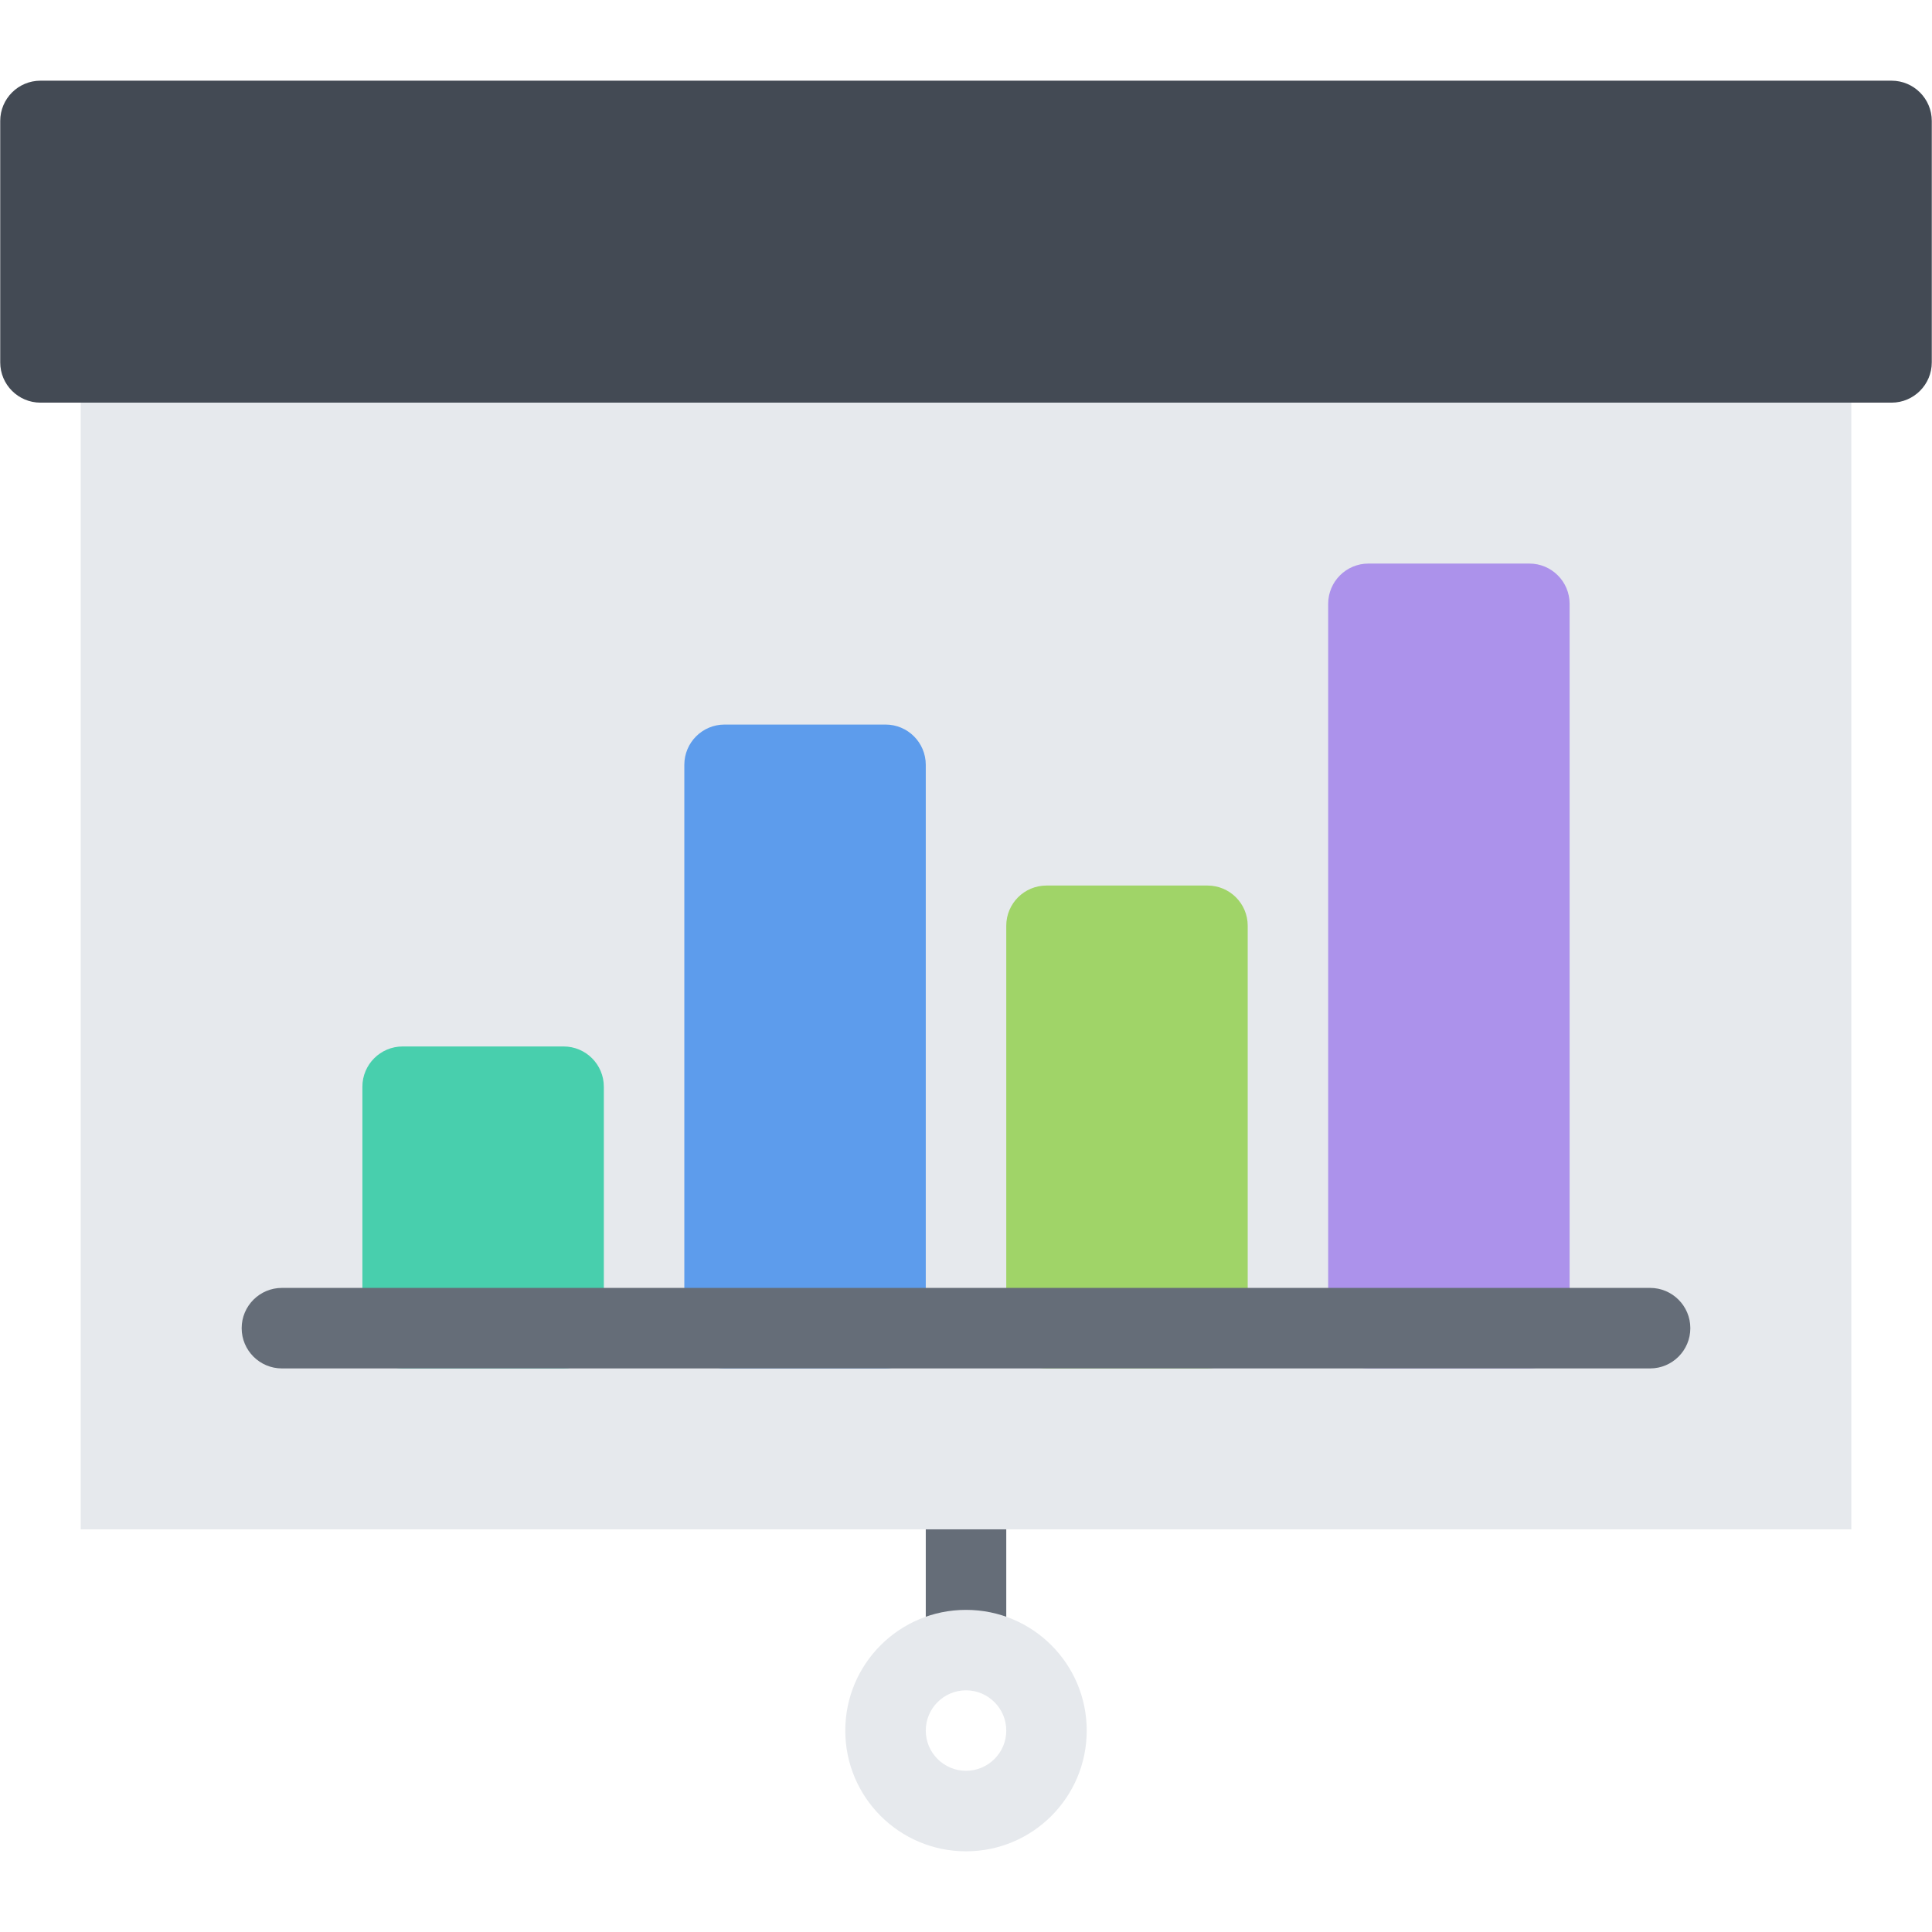
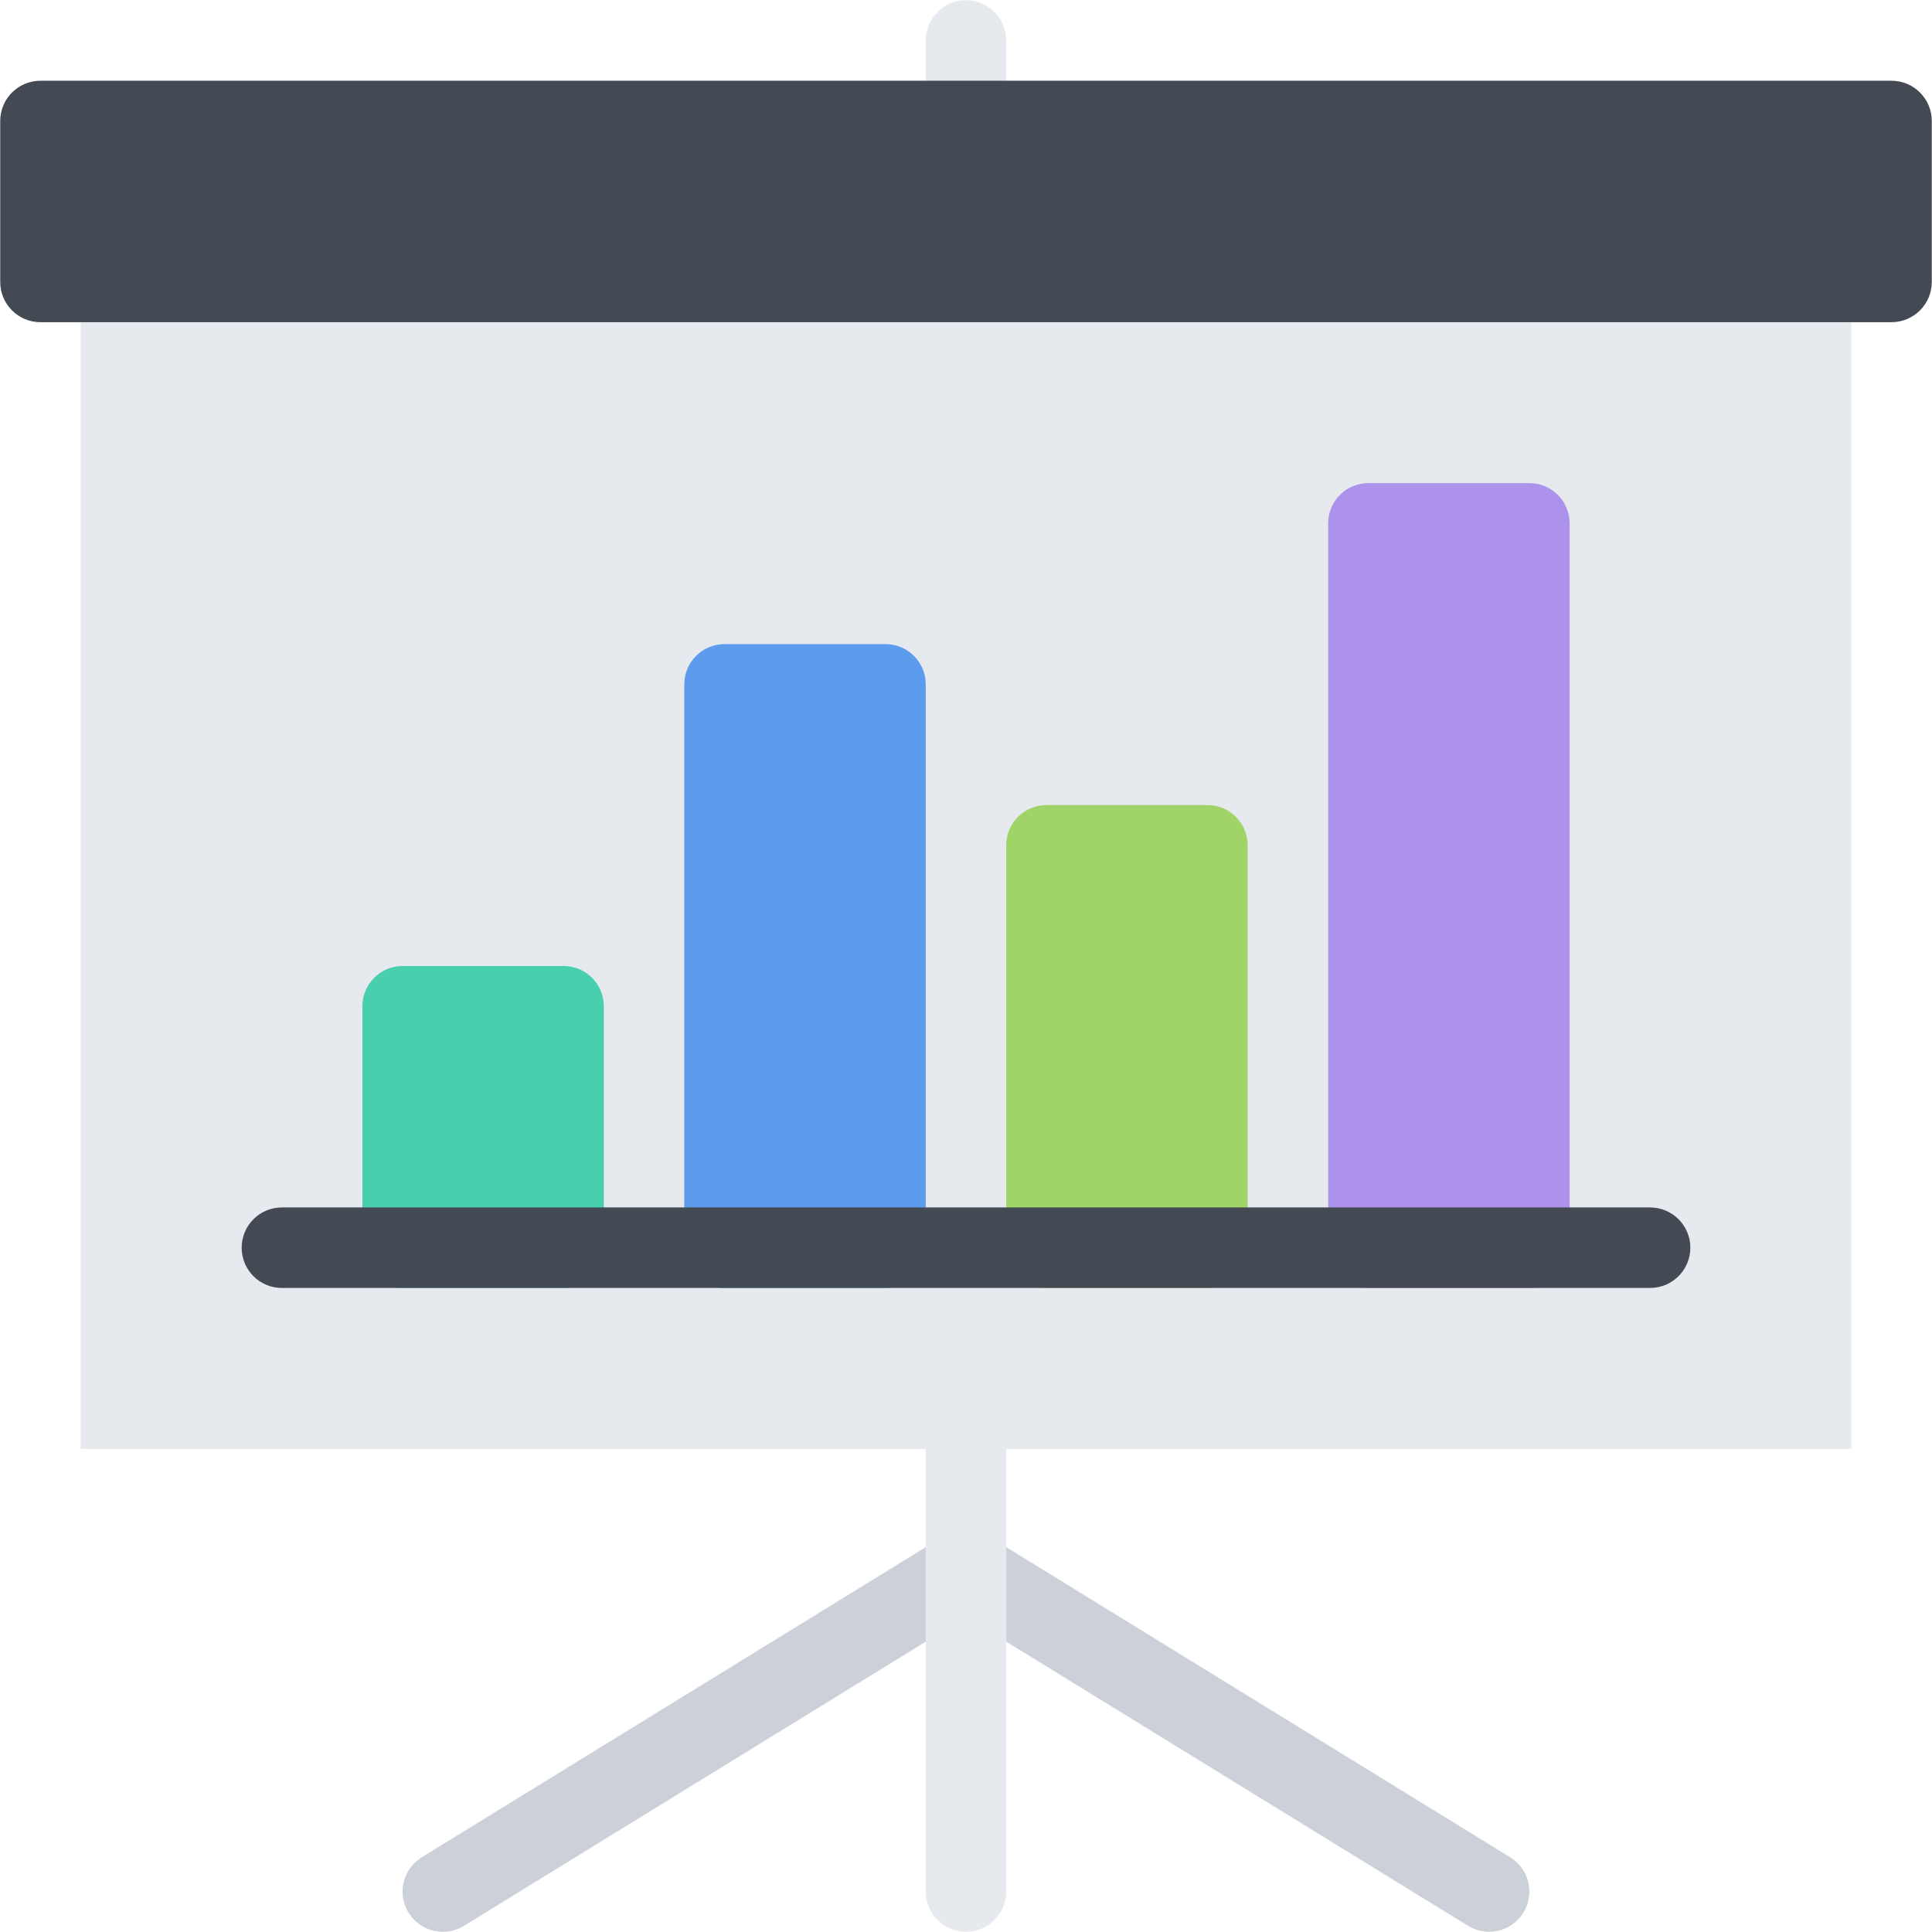
<svg xmlns="http://www.w3.org/2000/svg" class="icon" width="128px" height="128.00px" viewBox="0 0 1024 1024" version="1.1">
-   <path d="M490.678 780.312h42.662v105.882h-42.662z" fill="#656D78" />
-   <path d="M42.78 106.748h938.458v703.84H42.78z" fill="#E6E9ED" />
-   <path d="M1023.882 192.072c0 11.78-9.558 21.34-21.306 21.34H21.458c-11.78 0-21.34-9.56-21.34-21.34V64.102c0-11.78 9.56-21.338 21.34-21.338h981.12c11.748 0 21.306 9.558 21.306 21.338v127.97z" fill="#434A54" />
-   <path d="M512 853.266c-35.336 0-63.984 28.648-63.984 63.984s28.648 63.986 63.984 63.986c35.368 0 63.986-28.65 63.986-63.986S547.368 853.266 512 853.266z m0 85.292c-11.746 0-21.322-9.56-21.322-21.308 0-11.78 9.576-21.338 21.322-21.338 11.764 0 21.34 9.558 21.34 21.338 0 11.748-9.576 21.308-21.34 21.308z" fill="#E6E9ED" />
-   <path d="M320.044 703.956c0 11.78-9.544 21.338-21.324 21.338h-85.308c-11.778 0-21.338-9.558-21.338-21.338v-127.97c0-11.78 9.56-21.338 21.338-21.338h85.308c11.78 0 21.324 9.558 21.324 21.338v127.97z" fill="#48CFAD" />
-   <path d="M490.678 703.956c0 11.78-9.544 21.338-21.324 21.338h-85.324c-11.778 0-21.322-9.558-21.322-21.338V405.368c0-11.78 9.544-21.338 21.322-21.338h85.324c11.78 0 21.324 9.558 21.324 21.338v298.588z" fill="#5D9CEC" />
-   <path d="M661.31 703.956c0 11.78-9.53 21.338-21.338 21.338H554.68c-11.794 0-21.34-9.558-21.34-21.338V490.66c0-11.78 9.544-21.306 21.34-21.306h85.292c11.808 0 21.338 9.528 21.338 21.306v213.296z" fill="#A0D468" />
-   <path d="M831.928 703.956c0 11.78-9.56 21.338-21.306 21.338h-85.324c-11.78 0-21.34-9.558-21.34-21.338V320.042c0-11.78 9.56-21.338 21.34-21.338h85.324c11.746 0 21.306 9.558 21.306 21.338v383.914z" fill="#AC92EB" />
-   <path d="M874.606 682.616H149.428c-11.78 0-21.34 9.562-21.34 21.34 0 11.78 9.56 21.338 21.34 21.338h725.178c11.746 0 21.308-9.558 21.308-21.338 0-11.778-9.562-21.34-21.308-21.34z" fill="#656D78" />
+   <path d="M800.434 984.422v-0.032l-277.248-170.618-11.186 18.154-11.186-18.152-277.28 170.618 0.032 0.032c-6.092 3.75-10.186 10.466-10.186 18.152 0 11.78 9.56 21.308 21.34 21.308 4.092 0 7.904-1.156 11.152-3.156h0.032L512 856.982l266.096 163.744c3.25 2 7.06 3.156 11.154 3.156 11.778 0 21.34-9.53 21.34-21.308 0-7.686-4.062-14.402-10.156-18.152z" fill="#CCD1D9" />
+   <path d="M512 0.118c-11.778 0-21.338 9.558-21.338 21.338v981.12c0 11.78 9.56 21.308 21.338 21.308 11.78 0 21.308-9.53 21.308-21.308V21.456c0-11.78-9.528-21.338-21.308-21.338z" fill="#E6E9ED" />
+   <path d="M42.764 128.838h938.444v639.104H42.764z" fill="#E6E9ED" />
+   <path d="M1023.882 149.426c0 11.78-9.558 21.34-21.338 21.34H21.426c-11.78 0-21.308-9.56-21.308-21.34V64.102c0-11.748 9.53-21.306 21.308-21.306h981.12c11.78 0 21.338 9.558 21.338 21.306v85.324z" fill="#434A54" />
+   <path d="M320.044 661.308c0 11.78-9.56 21.338-21.34 21.338H213.38c-11.778 0-21.306-9.558-21.306-21.338v-127.97c0-11.78 9.53-21.338 21.306-21.338h85.324c11.78 0 21.34 9.558 21.34 21.338v127.97z" fill="#48CFAD" />
+   <path d="M490.662 661.308c0 11.78-9.56 21.338-21.34 21.338h-85.292c-11.778 0-21.338-9.558-21.338-21.338V362.72c0-11.78 9.56-21.338 21.338-21.338h85.292c11.78 0 21.34 9.558 21.34 21.338v298.588z" fill="#5D9CEC" />
+   <path d="M661.28 661.308c0 11.78-9.53 21.338-21.306 21.338h-85.324c-11.78 0-21.34-9.558-21.34-21.338V448.014c0-11.78 9.56-21.306 21.34-21.306h85.324a21.292 21.292 0 0 1 21.306 21.306v213.294z" fill="#A0D468" />
+   <path d="M831.928 661.308c0 11.78-9.56 21.338-21.338 21.338h-85.324c-11.78 0-21.308-9.558-21.308-21.338V277.396c0-11.78 9.53-21.338 21.308-21.338h85.324c11.778 0 21.338 9.558 21.338 21.338v383.912z" fill="#AC92EB" />
+   <path d="M874.574 639.97H149.396c-11.78 0-21.308 9.558-21.308 21.338s9.53 21.338 21.308 21.338h725.178c11.778 0 21.34-9.558 21.34-21.338s-9.562-21.338-21.34-21.338z" fill="#434A54" />
</svg>
